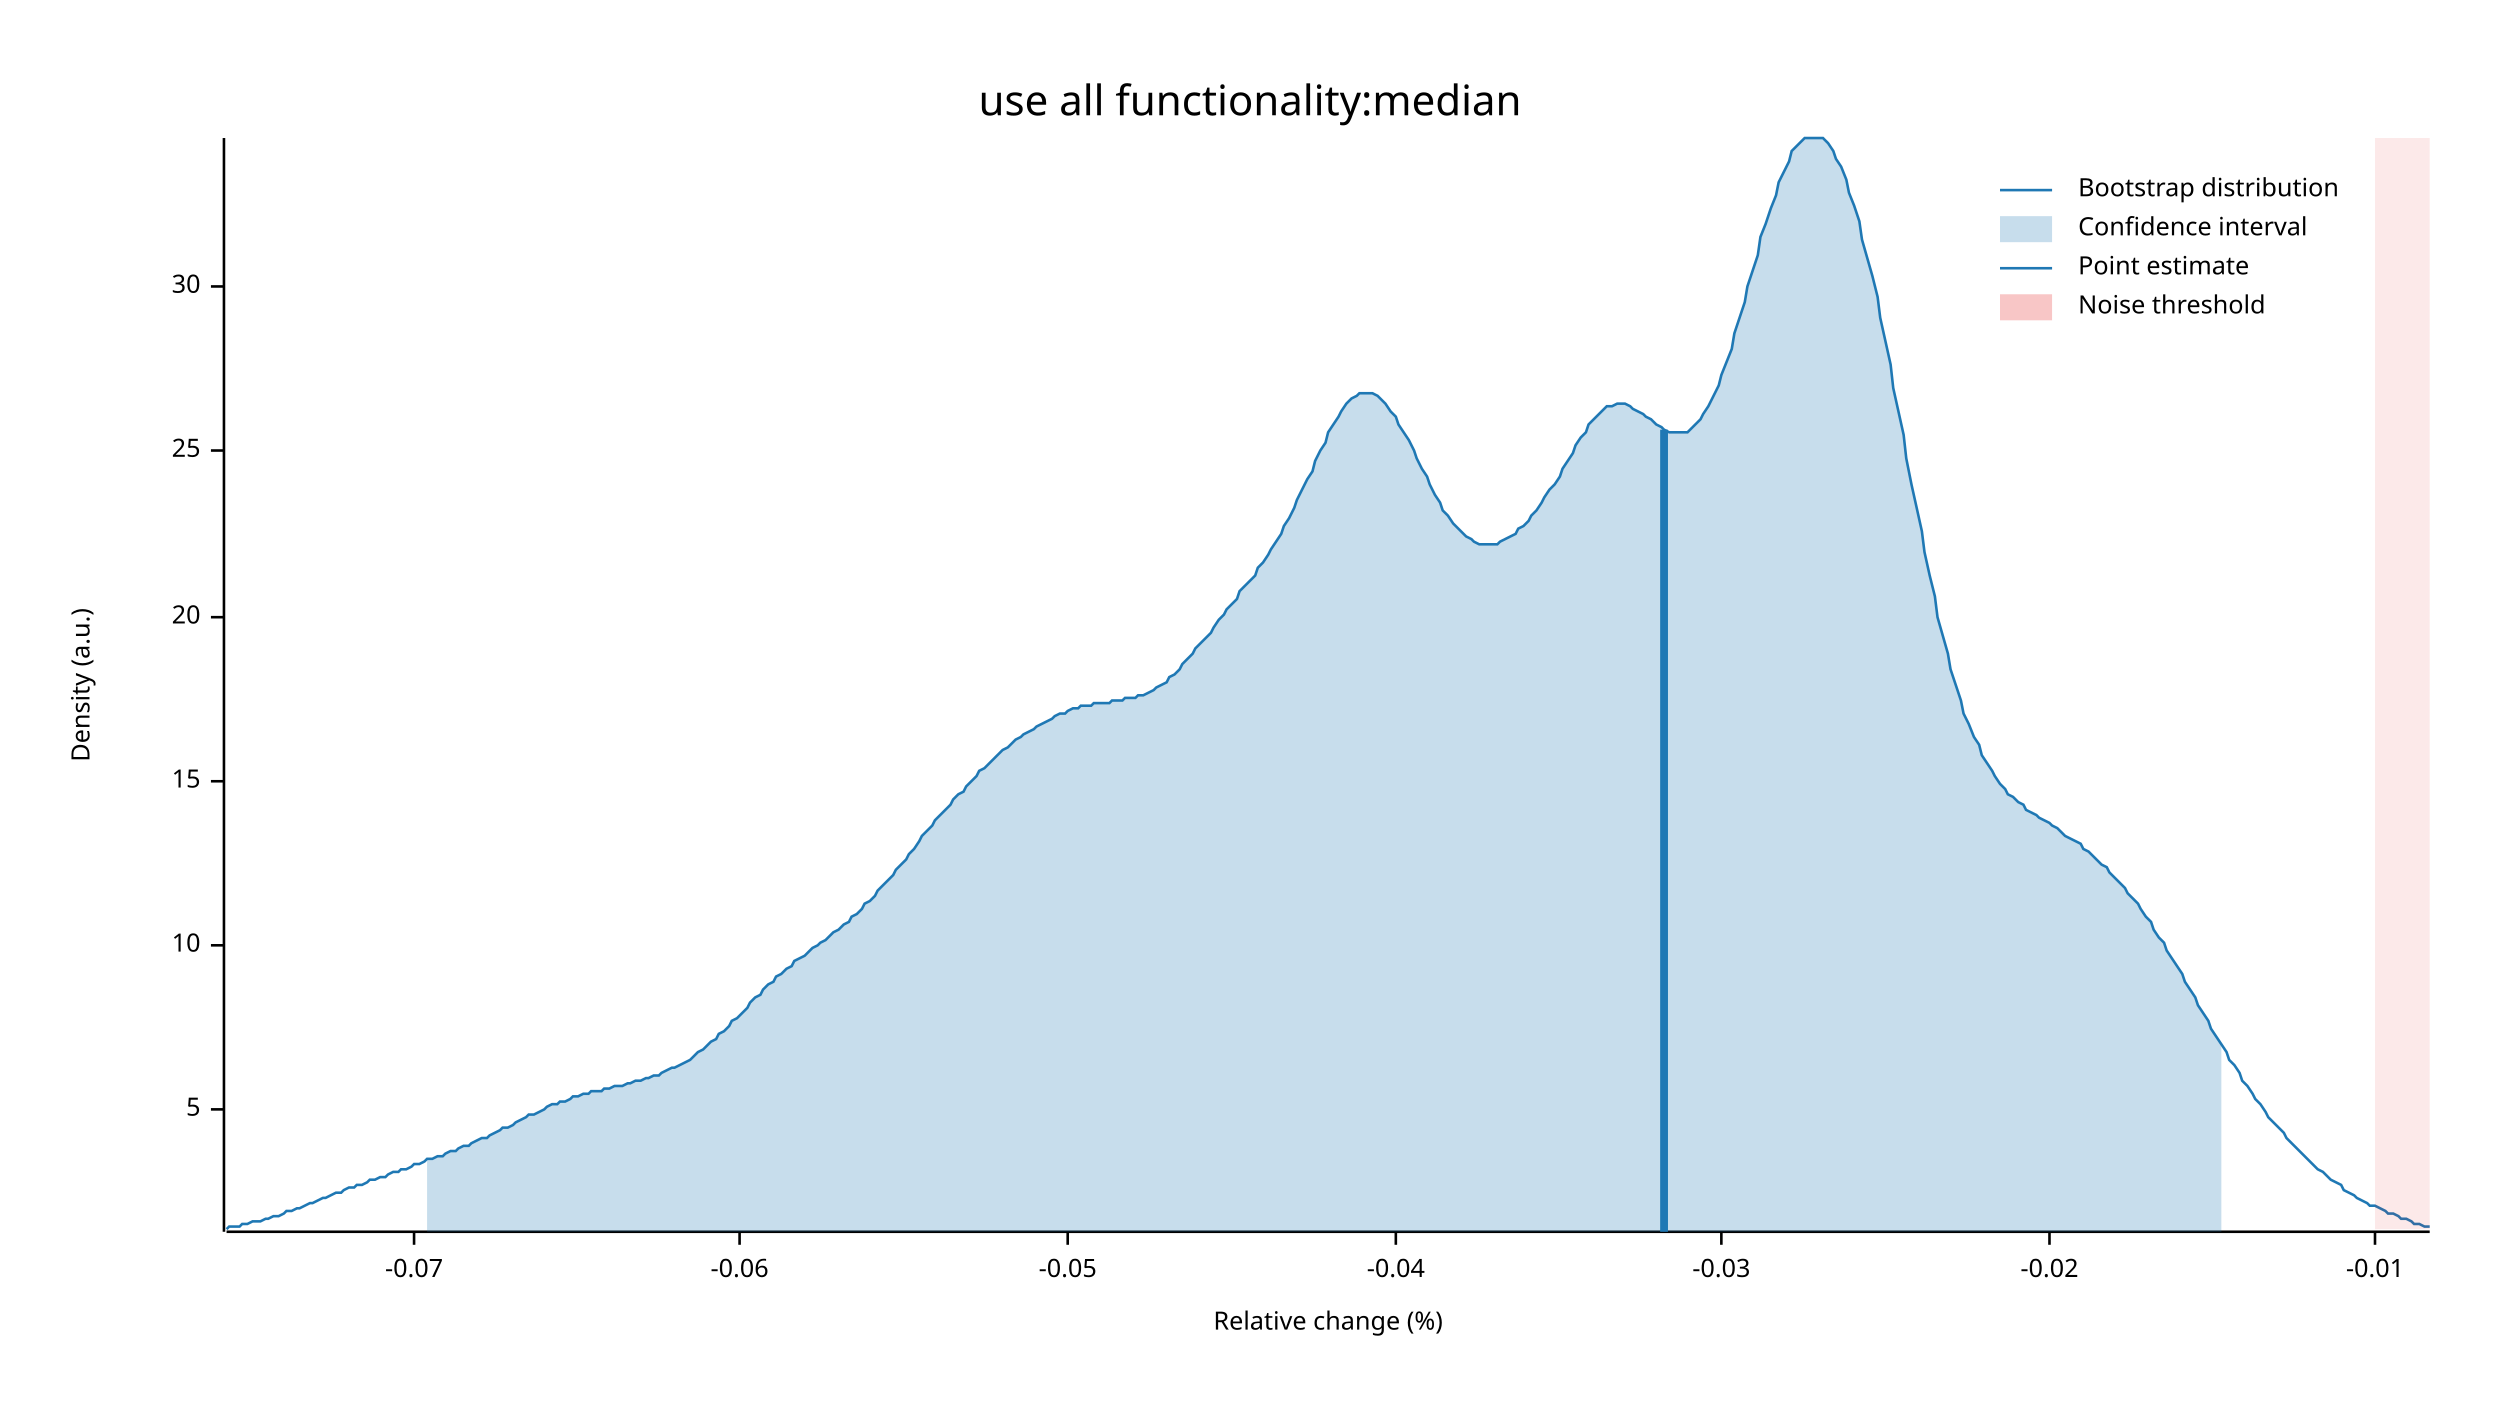
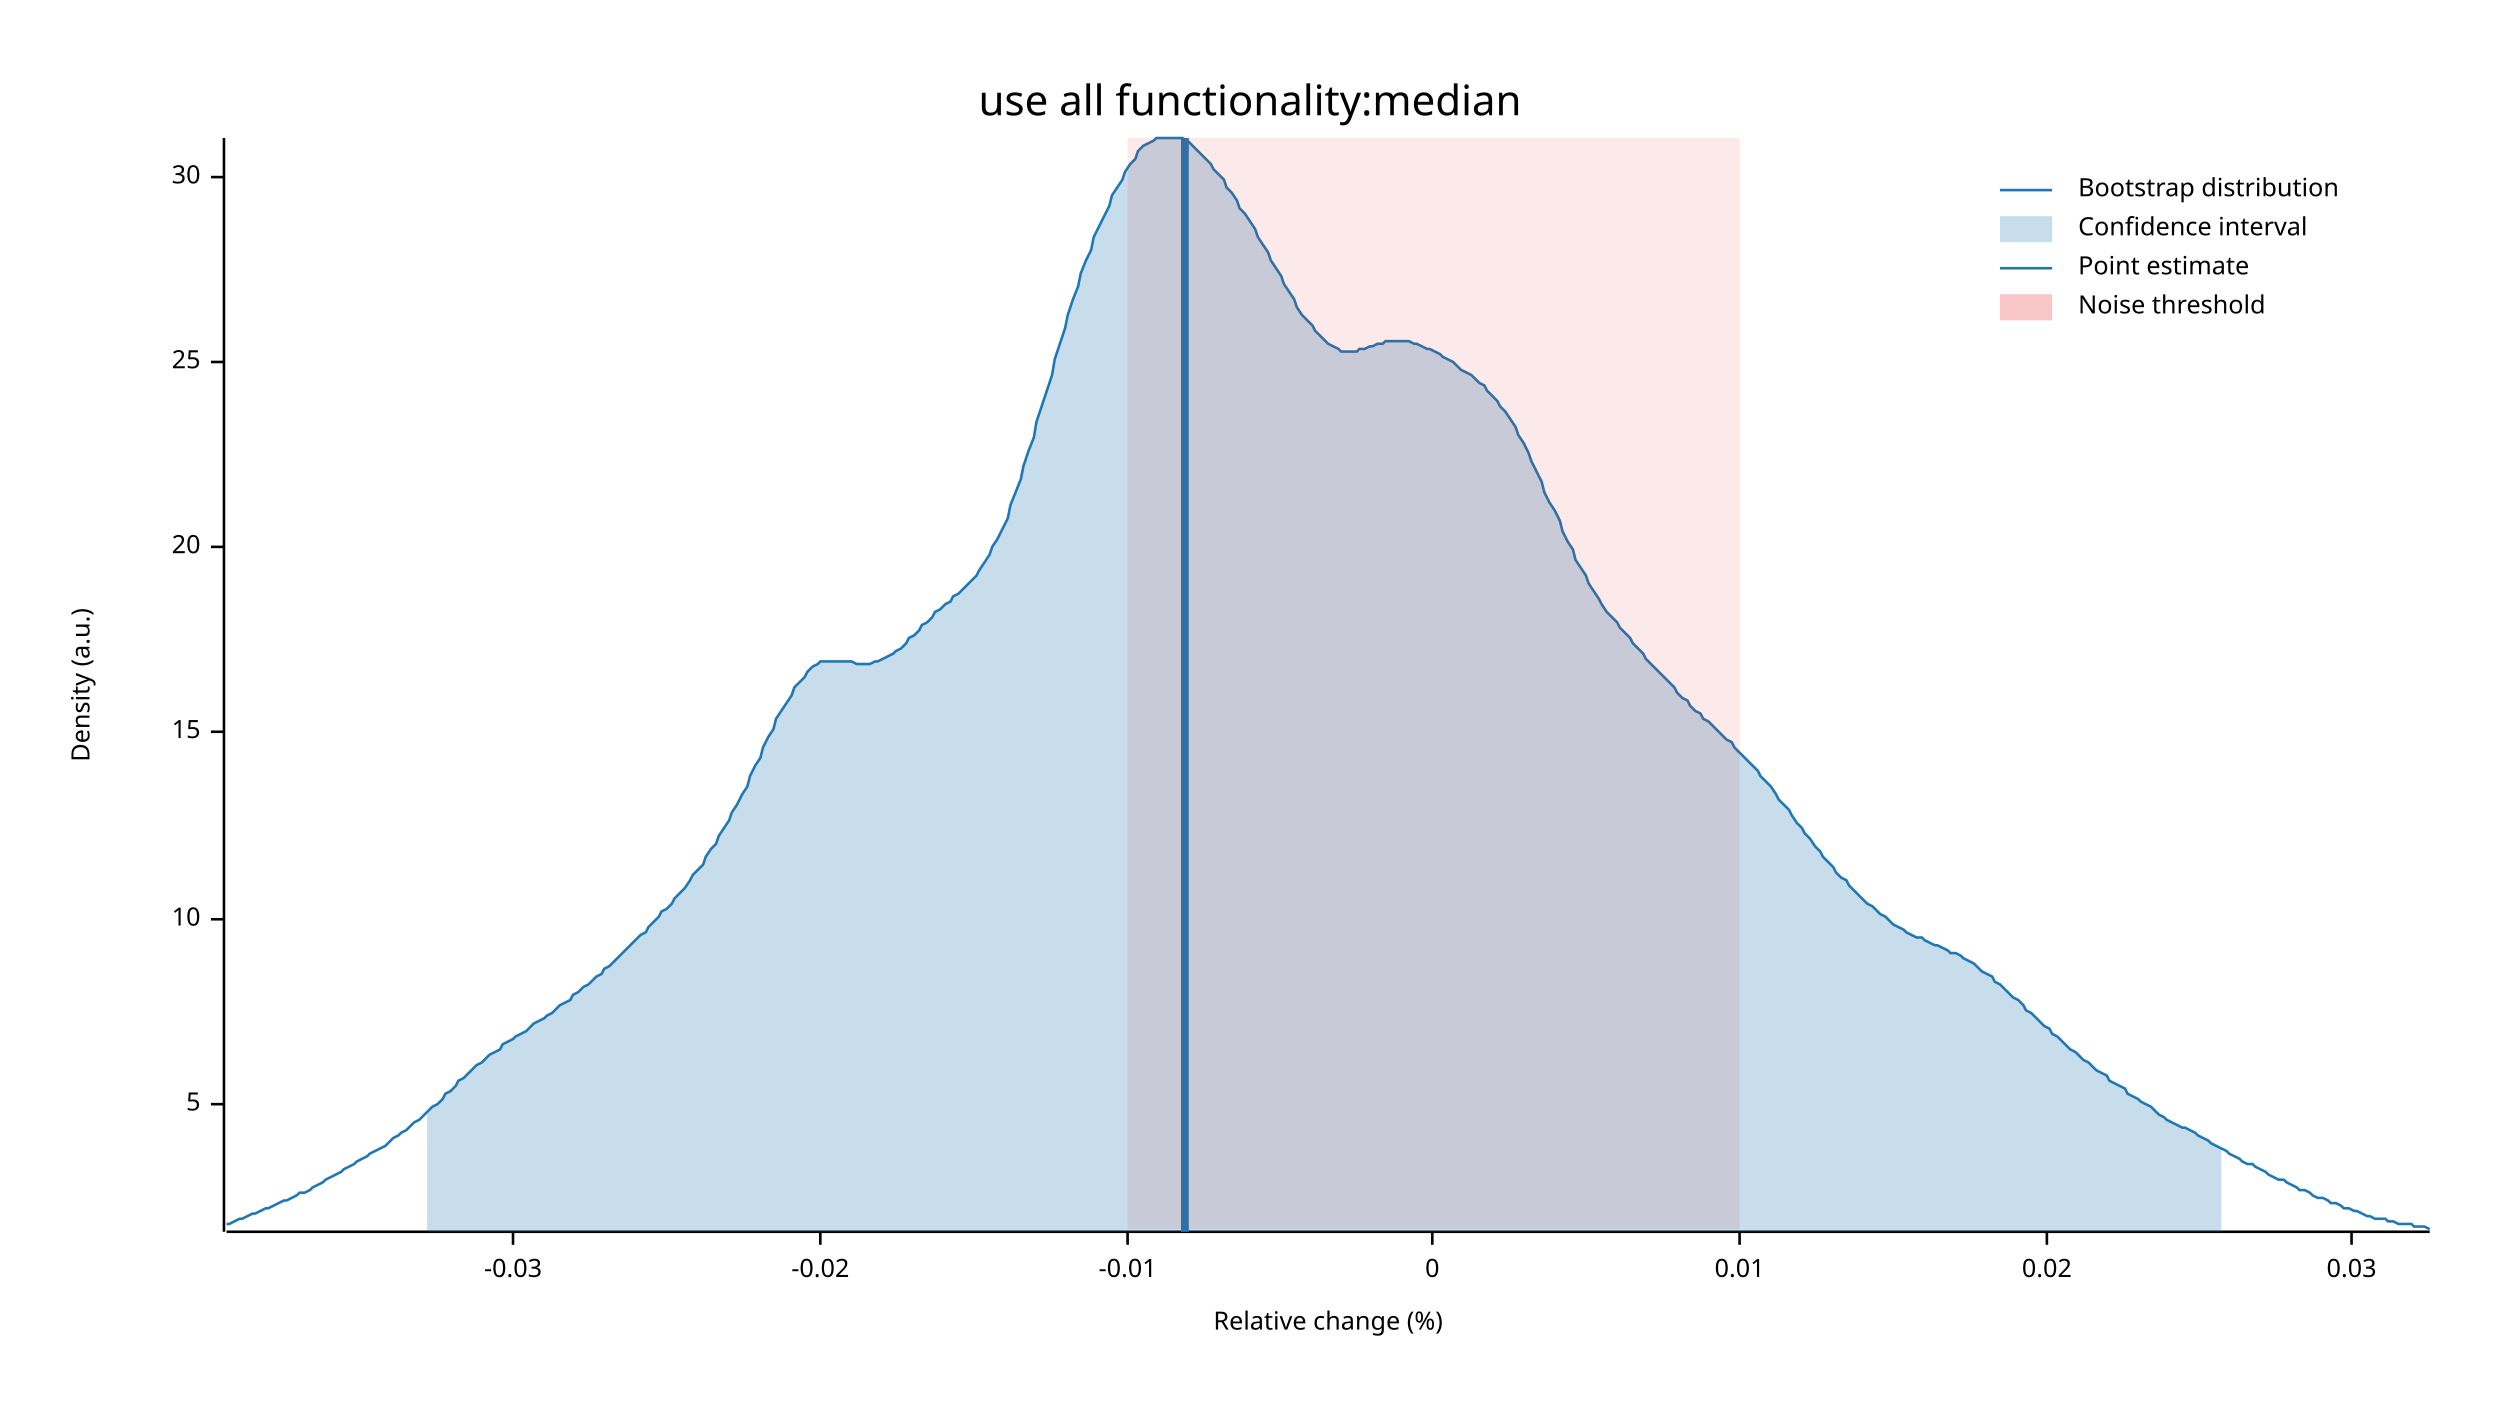
<svg xmlns="http://www.w3.org/2000/svg" width="960" height="540">
  <text x="480" y="32" dy="0.76em" text-anchor="middle" font-family="sans-serif" font-size="16.129" opacity="1" fill="#000000">
use all functionality:median
</text>
  <text x="27" y="263" dy="0.76em" text-anchor="middle" font-family="sans-serif" font-size="9.677" opacity="1" fill="#000000" transform="rotate(270, 27, 263)">
Density (a.u.)
</text>
  <text x="510" y="513" dy="-0.5ex" text-anchor="middle" font-family="sans-serif" font-size="9.677" opacity="1" fill="#000000">
Relative change (%)
</text>
  <polyline fill="none" opacity="1" stroke="#000000" stroke-width="1" points="86,53 86,473 " />
-   <text x="77" y="426" dy="0.5ex" text-anchor="end" font-family="sans-serif" font-size="9.677" opacity="1" fill="#000000">
+   <text x="77" y="424" dy="0.5ex" text-anchor="end" font-family="sans-serif" font-size="9.677" opacity="1" fill="#000000">
5
</text>
-   <polyline fill="none" opacity="1" stroke="#000000" stroke-width="1" points="81,426 86,426 " />
-   <text x="77" y="363" dy="0.5ex" text-anchor="end" font-family="sans-serif" font-size="9.677" opacity="1" fill="#000000">
+   <polyline fill="none" opacity="1" stroke="#000000" stroke-width="1" points="81,424 86,424 " />
+   <text x="77" y="353" dy="0.5ex" text-anchor="end" font-family="sans-serif" font-size="9.677" opacity="1" fill="#000000">
10
</text>
-   <polyline fill="none" opacity="1" stroke="#000000" stroke-width="1" points="81,363 86,363 " />
-   <text x="77" y="300" dy="0.5ex" text-anchor="end" font-family="sans-serif" font-size="9.677" opacity="1" fill="#000000">
+   <polyline fill="none" opacity="1" stroke="#000000" stroke-width="1" points="81,353 86,353 " />
+   <text x="77" y="281" dy="0.5ex" text-anchor="end" font-family="sans-serif" font-size="9.677" opacity="1" fill="#000000">
15
</text>
-   <polyline fill="none" opacity="1" stroke="#000000" stroke-width="1" points="81,300 86,300 " />
-   <text x="77" y="237" dy="0.5ex" text-anchor="end" font-family="sans-serif" font-size="9.677" opacity="1" fill="#000000">
+   <polyline fill="none" opacity="1" stroke="#000000" stroke-width="1" points="81,281 86,281 " />
+   <text x="77" y="210" dy="0.5ex" text-anchor="end" font-family="sans-serif" font-size="9.677" opacity="1" fill="#000000">
20
</text>
-   <polyline fill="none" opacity="1" stroke="#000000" stroke-width="1" points="81,237 86,237 " />
-   <text x="77" y="173" dy="0.5ex" text-anchor="end" font-family="sans-serif" font-size="9.677" opacity="1" fill="#000000">
+   <polyline fill="none" opacity="1" stroke="#000000" stroke-width="1" points="81,210 86,210 " />
+   <text x="77" y="139" dy="0.5ex" text-anchor="end" font-family="sans-serif" font-size="9.677" opacity="1" fill="#000000">
25
</text>
-   <polyline fill="none" opacity="1" stroke="#000000" stroke-width="1" points="81,173 86,173 " />
-   <text x="77" y="110" dy="0.5ex" text-anchor="end" font-family="sans-serif" font-size="9.677" opacity="1" fill="#000000">
+   <polyline fill="none" opacity="1" stroke="#000000" stroke-width="1" points="81,139 86,139 " />
+   <text x="77" y="68" dy="0.5ex" text-anchor="end" font-family="sans-serif" font-size="9.677" opacity="1" fill="#000000">
30
</text>
-   <polyline fill="none" opacity="1" stroke="#000000" stroke-width="1" points="81,110 86,110 " />
+   <polyline fill="none" opacity="1" stroke="#000000" stroke-width="1" points="81,68 86,68 " />
  <polyline fill="none" opacity="1" stroke="#000000" stroke-width="1" points="87,473 933,473 " />
-   <text x="159" y="483" dy="0.76em" text-anchor="middle" font-family="sans-serif" font-size="9.677" opacity="1" fill="#000000">
- -0.07
- </text>
-   <polyline fill="none" opacity="1" stroke="#000000" stroke-width="1" points="159,473 159,478 " />
-   <text x="284" y="483" dy="0.76em" text-anchor="middle" font-family="sans-serif" font-size="9.677" opacity="1" fill="#000000">
- -0.06
- </text>
-   <polyline fill="none" opacity="1" stroke="#000000" stroke-width="1" points="284,473 284,478 " />
-   <text x="410" y="483" dy="0.76em" text-anchor="middle" font-family="sans-serif" font-size="9.677" opacity="1" fill="#000000">
- -0.05
- </text>
-   <polyline fill="none" opacity="1" stroke="#000000" stroke-width="1" points="410,473 410,478 " />
-   <text x="536" y="483" dy="0.76em" text-anchor="middle" font-family="sans-serif" font-size="9.677" opacity="1" fill="#000000">
- -0.04
- </text>
-   <polyline fill="none" opacity="1" stroke="#000000" stroke-width="1" points="536,473 536,478 " />
-   <text x="661" y="483" dy="0.76em" text-anchor="middle" font-family="sans-serif" font-size="9.677" opacity="1" fill="#000000">
+   <text x="197" y="483" dy="0.76em" text-anchor="middle" font-family="sans-serif" font-size="9.677" opacity="1" fill="#000000">
-0.03
</text>
-   <polyline fill="none" opacity="1" stroke="#000000" stroke-width="1" points="661,473 661,478 " />
-   <text x="787" y="483" dy="0.76em" text-anchor="middle" font-family="sans-serif" font-size="9.677" opacity="1" fill="#000000">
+   <polyline fill="none" opacity="1" stroke="#000000" stroke-width="1" points="197,473 197,478 " />
+   <text x="315" y="483" dy="0.76em" text-anchor="middle" font-family="sans-serif" font-size="9.677" opacity="1" fill="#000000">
-0.02
</text>
-   <polyline fill="none" opacity="1" stroke="#000000" stroke-width="1" points="787,473 787,478 " />
-   <text x="912" y="483" dy="0.76em" text-anchor="middle" font-family="sans-serif" font-size="9.677" opacity="1" fill="#000000">
+   <polyline fill="none" opacity="1" stroke="#000000" stroke-width="1" points="315,473 315,478 " />
+   <text x="433" y="483" dy="0.76em" text-anchor="middle" font-family="sans-serif" font-size="9.677" opacity="1" fill="#000000">
-0.01
</text>
-   <polyline fill="none" opacity="1" stroke="#000000" stroke-width="1" points="912,473 912,478 " />
-   <polyline fill="none" opacity="1" stroke="#1F78B4" stroke-width="1" points="87,472 88,471 90,471 92,471 93,470 95,470 97,469 98,469 100,469 102,468 103,468 105,467 107,467 109,466 110,465 112,465 114,464 115,464 117,463 119,462 120,462 122,461 124,460 125,460 127,459 129,458 131,458 132,457 134,456 136,456 137,455 139,455 141,454 142,453 144,453 146,452 148,452 149,451 151,450 153,450 154,449 156,449 158,448 159,447 161,447 163,446 164,445 166,445 168,444 170,444 171,443 173,442 175,442 176,441 178,440 180,440 181,439 183,438 185,437 187,437 188,436 190,435 192,434 193,433 195,433 197,432 198,431 200,430 202,429 203,428 205,428 207,427 209,426 210,425 212,424 214,424 215,423 217,423 219,422 220,421 222,421 224,420 226,420 227,419 229,419 231,419 232,418 234,418 236,417 237,417 239,417 241,416 242,416 244,415 246,415 248,414 249,414 251,413 253,413 254,412 256,411 258,410 259,410 261,409 263,408 265,407 266,406 268,404 270,403 271,402 273,400 275,399 276,397 278,396 280,394 281,392 283,391 285,389 287,387 288,385 290,383 292,382 293,380 295,378 297,377 298,375 300,374 302,372 304,371 305,369 307,368 309,367 310,366 312,364 314,363 315,362 317,361 319,359 320,358 322,357 324,355 326,354 327,352 329,351 331,349 332,347 334,346 336,344 337,342 339,340 341,338 343,336 344,334 346,332 348,330 349,328 351,326 353,323 354,321 356,319 358,317 359,315 361,313 363,311 365,309 366,307 368,305 370,304 371,302 373,300 375,298 376,296 378,295 380,293 381,292 383,290 385,288 387,287 388,286 390,284 392,283 393,282 395,281 397,280 398,279 400,278 402,277 404,276 405,275 407,274 409,274 410,273 412,272 414,272 415,271 417,271 419,271 420,270 422,270 424,270 426,270 427,269 429,269 431,269 432,268 434,268 436,268 437,267 439,267 441,266 443,265 444,264 446,263 448,262 449,260 451,259 453,257 454,255 456,253 458,251 459,249 461,247 463,245 465,243 466,241 468,238 470,236 471,234 473,232 475,230 476,227 478,225 480,223 482,221 483,218 485,216 487,213 488,211 490,208 492,205 493,202 495,199 497,195 498,192 500,188 502,184 504,181 505,177 507,173 509,170 510,166 512,163 514,160 515,158 517,155 519,153 521,152 522,151 524,151 526,151 527,151 529,152 531,154 532,155 534,158 536,160 537,163 539,166 541,169 543,173 544,176 546,180 548,183 549,186 551,190 553,193 554,196 556,198 558,201 560,203 561,204 563,206 565,207 566,208 568,209 570,209 571,209 573,209 575,209 576,208 578,207 580,206 582,205 583,203 585,202 587,200 588,198 590,196 592,193 593,191 595,188 597,186 599,183 600,180 602,177 604,174 605,171 607,168 609,166 610,163 612,161 614,159 615,158 617,156 619,156 621,155 622,155 624,155 626,156 627,157 629,158 631,159 632,160 634,161 636,163 638,164 639,165 641,166 643,166 644,166 646,166 648,166 649,165 651,163 653,161 654,159 656,156 658,152 660,148 661,144 663,139 665,134 666,128 668,122 670,116 671,110 673,104 675,98 676,91 678,86 680,80 682,75 683,70 685,66 687,62 688,58 690,56 692,54 693,53 695,53 697,53 699,53 700,53 702,55 704,58 705,61 707,64 709,69 710,74 712,79 714,85 715,92 717,99 719,106 721,114 722,122 724,131 726,140 727,149 729,158 731,167 732,176 734,186 736,195 738,204 739,212 741,221 743,229 744,237 746,244 748,251 749,257 751,263 753,269 754,274 756,278 758,283 760,286 761,290 763,293 765,296 766,298 768,301 770,303 771,305 773,306 775,308 777,309 778,311 780,312 782,313 783,314 785,315 787,316 788,317 790,318 792,320 793,321 795,322 797,323 799,324 800,326 802,327 804,329 805,330 807,332 809,333 810,335 812,337 814,339 816,341 817,343 819,345 821,347 822,349 824,352 826,354 827,357 829,360 831,362 832,365 834,368 836,371 838,374 839,377 841,380 843,383 844,386 846,389 848,392 849,395 851,398 853,401 855,404 856,407 858,409 860,412 861,415 863,417 865,420 866,422 868,424 870,427 871,429 873,431 875,433 877,435 878,437 880,439 882,441 883,442 885,444 887,446 888,447 890,449 892,450 894,452 895,453 897,454 899,455 900,457 902,458 904,459 905,460 907,461 909,462 910,463 912,463 914,464 916,465 917,466 919,466 921,467 922,468 924,468 926,469 927,470 929,470 931,471 933,471 " />
-   <polygon opacity="0.25" fill="#1F78B4" points="164,445 166,445 168,444 170,444 171,443 173,442 175,442 176,441 178,440 180,440 181,439 183,438 185,437 187,437 188,436 190,435 192,434 193,433 195,433 197,432 198,431 200,430 202,429 203,428 205,428 207,427 209,426 210,425 212,424 214,424 215,423 217,423 219,422 220,421 222,421 224,420 226,420 227,419 229,419 231,419 232,418 234,418 236,417 237,417 239,417 241,416 242,416 244,415 246,415 248,414 249,414 251,413 253,413 254,412 256,411 258,410 259,410 261,409 263,408 265,407 266,406 268,404 270,403 271,402 273,400 275,399 276,397 278,396 280,394 281,392 283,391 285,389 287,387 288,385 290,383 292,382 293,380 295,378 297,377 298,375 300,374 302,372 304,371 305,369 307,368 309,367 310,366 312,364 314,363 315,362 317,361 319,359 320,358 322,357 324,355 326,354 327,352 329,351 331,349 332,347 334,346 336,344 337,342 339,340 341,338 343,336 344,334 346,332 348,330 349,328 351,326 353,323 354,321 356,319 358,317 359,315 361,313 363,311 365,309 366,307 368,305 370,304 371,302 373,300 375,298 376,296 378,295 380,293 381,292 383,290 385,288 387,287 388,286 390,284 392,283 393,282 395,281 397,280 398,279 400,278 402,277 404,276 405,275 407,274 409,274 410,273 412,272 414,272 415,271 417,271 419,271 420,270 422,270 424,270 426,270 427,269 429,269 431,269 432,268 434,268 436,268 437,267 439,267 441,266 443,265 444,264 446,263 448,262 449,260 451,259 453,257 454,255 456,253 458,251 459,249 461,247 463,245 465,243 466,241 468,238 470,236 471,234 473,232 475,230 476,227 478,225 480,223 482,221 483,218 485,216 487,213 488,211 490,208 492,205 493,202 495,199 497,195 498,192 500,188 502,184 504,181 505,177 507,173 509,170 510,166 512,163 514,160 515,158 517,155 519,153 521,152 522,151 524,151 526,151 527,151 529,152 531,154 532,155 534,158 536,160 537,163 539,166 541,169 543,173 544,176 546,180 548,183 549,186 551,190 553,193 554,196 556,198 558,201 560,203 561,204 563,206 565,207 566,208 568,209 570,209 571,209 573,209 575,209 576,208 578,207 580,206 582,205 583,203 585,202 587,200 588,198 590,196 592,193 593,191 595,188 597,186 599,183 600,180 602,177 604,174 605,171 607,168 609,166 610,163 612,161 614,159 615,158 617,156 619,156 621,155 622,155 624,155 626,156 627,157 629,158 631,159 632,160 634,161 636,163 638,164 639,165 641,166 643,166 644,166 646,166 648,166 649,165 651,163 653,161 654,159 656,156 658,152 660,148 661,144 663,139 665,134 666,128 668,122 670,116 671,110 673,104 675,98 676,91 678,86 680,80 682,75 683,70 685,66 687,62 688,58 690,56 692,54 693,53 695,53 697,53 699,53 700,53 702,55 704,58 705,61 707,64 709,69 710,74 712,79 714,85 715,92 717,99 719,106 721,114 722,122 724,131 726,140 727,149 729,158 731,167 732,176 734,186 736,195 738,204 739,212 741,221 743,229 744,237 746,244 748,251 749,257 751,263 753,269 754,274 756,278 758,283 760,286 761,290 763,293 765,296 766,298 768,301 770,303 771,305 773,306 775,308 777,309 778,311 780,312 782,313 783,314 785,315 787,316 788,317 790,318 792,320 793,321 795,322 797,323 799,324 800,326 802,327 804,329 805,330 807,332 809,333 810,335 812,337 814,339 816,341 817,343 819,345 821,347 822,349 824,352 826,354 827,357 829,360 831,362 832,365 834,368 836,371 838,374 839,377 841,380 843,383 844,386 846,389 848,392 849,395 851,398 853,401 853,473 164,473 " />
-   <polyline fill="none" opacity="1" stroke="#1F78B4" stroke-width="3" points="639,473 639,165 " />
-   <rect x="912" y="53" width="21" height="419" opacity="0.1" fill="#E31A1C" stroke="none" />
+   <polyline fill="none" opacity="1" stroke="#000000" stroke-width="1" points="433,473 433,478 " />
+   <text x="550" y="483" dy="0.76em" text-anchor="middle" font-family="sans-serif" font-size="9.677" opacity="1" fill="#000000">
+ 0
+ </text>
+   <polyline fill="none" opacity="1" stroke="#000000" stroke-width="1" points="550,473 550,478 " />
+   <text x="668" y="483" dy="0.76em" text-anchor="middle" font-family="sans-serif" font-size="9.677" opacity="1" fill="#000000">
+ 0.01
+ </text>
+   <polyline fill="none" opacity="1" stroke="#000000" stroke-width="1" points="668,473 668,478 " />
+   <text x="786" y="483" dy="0.76em" text-anchor="middle" font-family="sans-serif" font-size="9.677" opacity="1" fill="#000000">
+ 0.02
+ </text>
+   <polyline fill="none" opacity="1" stroke="#000000" stroke-width="1" points="786,473 786,478 " />
+   <text x="903" y="483" dy="0.76em" text-anchor="middle" font-family="sans-serif" font-size="9.677" opacity="1" fill="#000000">
+ 0.03
+ </text>
+   <polyline fill="none" opacity="1" stroke="#000000" stroke-width="1" points="903,473 903,478 " />
+   <polyline fill="none" opacity="1" stroke="#1F78B4" stroke-width="1" points="87,470 88,470 90,469 92,468 93,468 95,467 97,466 98,466 100,465 102,464 103,464 105,463 107,462 109,461 110,461 112,460 114,459 115,458 117,458 119,457 120,456 122,455 124,454 125,453 127,452 129,451 131,450 132,449 134,448 136,447 137,446 139,445 141,444 142,443 144,442 146,441 148,440 149,439 151,437 153,436 154,435 156,434 158,432 159,431 161,430 163,428 164,427 166,425 168,424 170,422 171,420 173,419 175,417 176,415 178,414 180,412 181,411 183,409 185,408 187,406 188,405 190,404 192,403 193,401 195,400 197,399 198,398 200,397 202,396 203,395 205,393 207,392 209,391 210,390 212,389 214,387 215,386 217,385 219,384 220,382 222,381 224,379 226,378 227,377 229,375 231,374 232,372 234,371 236,369 237,368 239,366 241,364 242,363 244,361 246,359 248,358 249,356 251,354 253,352 254,350 256,349 258,347 259,345 261,343 263,341 265,338 266,336 268,334 270,332 271,329 273,326 275,324 276,321 278,318 280,315 281,312 283,309 285,305 287,302 288,298 290,294 292,291 293,287 295,283 297,280 298,276 300,273 302,270 304,267 305,264 307,262 309,260 310,258 312,256 314,255 315,254 317,254 319,254 320,254 322,254 324,254 326,254 327,254 329,255 331,255 332,255 334,255 336,254 337,254 339,253 341,252 343,251 344,250 346,249 348,247 349,245 351,244 353,242 354,240 356,239 358,237 359,235 361,234 363,232 365,231 366,229 368,228 370,226 371,225 373,223 375,221 376,219 378,216 380,213 381,210 383,207 385,203 387,199 388,194 390,189 392,184 393,179 395,173 397,168 398,162 400,156 402,150 404,144 405,138 407,132 409,126 410,121 412,115 414,110 415,105 417,100 419,96 420,91 422,87 424,83 426,79 427,75 429,72 431,69 432,66 434,63 436,61 437,58 439,56 441,55 443,54 444,53 446,53 448,53 449,53 451,53 453,53 454,53 456,54 458,56 459,57 461,59 463,61 465,63 466,65 468,67 470,69 471,72 473,74 475,77 476,80 478,82 480,85 482,88 483,91 485,94 487,97 488,100 490,103 492,106 493,109 495,112 497,115 498,118 500,121 502,123 504,125 505,127 507,129 509,131 510,132 512,133 514,134 515,135 517,135 519,135 521,135 522,134 524,134 526,133 527,133 529,132 531,132 532,131 534,131 536,131 537,131 539,131 541,131 543,132 544,132 546,133 548,134 549,134 551,135 553,136 554,137 556,138 558,139 560,141 561,142 563,143 565,144 566,145 568,147 570,148 571,150 573,152 575,154 576,156 578,158 580,161 582,164 583,167 585,170 587,174 588,177 590,181 592,185 593,189 595,193 597,196 599,200 600,204 602,208 604,211 605,215 607,218 609,221 610,224 612,227 614,230 615,232 617,235 619,237 621,239 622,241 624,243 626,245 627,247 629,249 631,251 632,253 634,255 636,257 638,259 639,260 641,262 643,264 644,266 646,268 648,269 649,271 651,273 653,274 654,276 656,277 658,279 660,281 661,282 663,284 665,285 666,287 668,289 670,291 671,292 673,294 675,296 676,298 678,300 680,302 682,305 683,307 685,309 687,311 688,313 690,316 692,318 693,320 695,322 697,325 699,327 700,329 702,331 704,333 705,335 707,337 709,338 710,340 712,342 714,344 715,345 717,347 719,348 721,350 722,351 724,352 726,354 727,355 729,356 731,357 732,358 734,359 736,360 738,360 739,361 741,362 743,363 744,363 746,364 748,365 749,366 751,366 753,367 754,368 756,369 758,370 760,372 761,373 763,374 765,375 766,377 768,378 770,380 771,381 773,383 775,384 777,386 778,388 780,389 782,391 783,392 785,394 787,395 788,397 790,398 792,400 793,401 795,403 797,404 799,406 800,407 802,408 804,410 805,411 807,412 809,413 810,415 812,416 814,417 816,418 817,420 819,421 821,422 822,423 824,424 826,425 827,426 829,428 831,429 832,430 834,431 836,432 838,433 839,433 841,434 843,435 844,436 846,437 848,438 849,439 851,440 853,441 855,442 856,443 858,444 860,445 861,446 863,447 865,447 866,448 868,449 870,450 871,451 873,452 875,453 877,453 878,454 880,455 882,456 883,457 885,457 887,458 888,459 890,460 892,460 894,461 895,462 897,462 899,463 900,464 902,464 904,465 905,465 907,466 909,467 910,467 912,468 914,468 916,468 917,469 919,469 921,470 922,470 924,470 926,470 927,471 929,471 931,471 933,472 " />
+   <polygon opacity="0.25" fill="#1F78B4" points="164,427 166,425 168,424 170,422 171,420 173,419 175,417 176,415 178,414 180,412 181,411 183,409 185,408 187,406 188,405 190,404 192,403 193,401 195,400 197,399 198,398 200,397 202,396 203,395 205,393 207,392 209,391 210,390 212,389 214,387 215,386 217,385 219,384 220,382 222,381 224,379 226,378 227,377 229,375 231,374 232,372 234,371 236,369 237,368 239,366 241,364 242,363 244,361 246,359 248,358 249,356 251,354 253,352 254,350 256,349 258,347 259,345 261,343 263,341 265,338 266,336 268,334 270,332 271,329 273,326 275,324 276,321 278,318 280,315 281,312 283,309 285,305 287,302 288,298 290,294 292,291 293,287 295,283 297,280 298,276 300,273 302,270 304,267 305,264 307,262 309,260 310,258 312,256 314,255 315,254 317,254 319,254 320,254 322,254 324,254 326,254 327,254 329,255 331,255 332,255 334,255 336,254 337,254 339,253 341,252 343,251 344,250 346,249 348,247 349,245 351,244 353,242 354,240 356,239 358,237 359,235 361,234 363,232 365,231 366,229 368,228 370,226 371,225 373,223 375,221 376,219 378,216 380,213 381,210 383,207 385,203 387,199 388,194 390,189 392,184 393,179 395,173 397,168 398,162 400,156 402,150 404,144 405,138 407,132 409,126 410,121 412,115 414,110 415,105 417,100 419,96 420,91 422,87 424,83 426,79 427,75 429,72 431,69 432,66 434,63 436,61 437,58 439,56 441,55 443,54 444,53 446,53 448,53 449,53 451,53 453,53 454,53 456,54 458,56 459,57 461,59 463,61 465,63 466,65 468,67 470,69 471,72 473,74 475,77 476,80 478,82 480,85 482,88 483,91 485,94 487,97 488,100 490,103 492,106 493,109 495,112 497,115 498,118 500,121 502,123 504,125 505,127 507,129 509,131 510,132 512,133 514,134 515,135 517,135 519,135 521,135 522,134 524,134 526,133 527,133 529,132 531,132 532,131 534,131 536,131 537,131 539,131 541,131 543,132 544,132 546,133 548,134 549,134 551,135 553,136 554,137 556,138 558,139 560,141 561,142 563,143 565,144 566,145 568,147 570,148 571,150 573,152 575,154 576,156 578,158 580,161 582,164 583,167 585,170 587,174 588,177 590,181 592,185 593,189 595,193 597,196 599,200 600,204 602,208 604,211 605,215 607,218 609,221 610,224 612,227 614,230 615,232 617,235 619,237 621,239 622,241 624,243 626,245 627,247 629,249 631,251 632,253 634,255 636,257 638,259 639,260 641,262 643,264 644,266 646,268 648,269 649,271 651,273 653,274 654,276 656,277 658,279 660,281 661,282 663,284 665,285 666,287 668,289 670,291 671,292 673,294 675,296 676,298 678,300 680,302 682,305 683,307 685,309 687,311 688,313 690,316 692,318 693,320 695,322 697,325 699,327 700,329 702,331 704,333 705,335 707,337 709,338 710,340 712,342 714,344 715,345 717,347 719,348 721,350 722,351 724,352 726,354 727,355 729,356 731,357 732,358 734,359 736,360 738,360 739,361 741,362 743,363 744,363 746,364 748,365 749,366 751,366 753,367 754,368 756,369 758,370 760,372 761,373 763,374 765,375 766,377 768,378 770,380 771,381 773,383 775,384 777,386 778,388 780,389 782,391 783,392 785,394 787,395 788,397 790,398 792,400 793,401 795,403 797,404 799,406 800,407 802,408 804,410 805,411 807,412 809,413 810,415 812,416 814,417 816,418 817,420 819,421 821,422 822,423 824,424 826,425 827,426 829,428 831,429 832,430 834,431 836,432 838,433 839,433 841,434 843,435 844,436 846,437 848,438 849,439 851,440 853,441 853,473 164,473 " />
+   <polyline fill="none" opacity="1" stroke="#1F78B4" stroke-width="3" points="455,473 455,53 " />
+   <rect x="433" y="53" width="235" height="419" opacity="0.1" fill="#E31A1C" stroke="none" />
  <text x="798" y="68" dy="0.76em" text-anchor="start" font-family="sans-serif" font-size="9.677" opacity="1" fill="#000000">
Bootstrap distribution
</text>
  <text x="798" y="83" dy="0.76em" text-anchor="start" font-family="sans-serif" font-size="9.677" opacity="1" fill="#000000">
Confidence interval
</text>
  <text x="798" y="98" dy="0.76em" text-anchor="start" font-family="sans-serif" font-size="9.677" opacity="1" fill="#000000">
Point estimate
</text>
  <text x="798" y="113" dy="0.76em" text-anchor="start" font-family="sans-serif" font-size="9.677" opacity="1" fill="#000000">
Noise threshold
</text>
  <polyline fill="none" opacity="1" stroke="#1F78B4" stroke-width="1" points="768,73 788,73 " />
  <rect x="768" y="83" width="20" height="10" opacity="0.25" fill="#1F78B4" stroke="none" />
  <polyline fill="none" opacity="1" stroke="#1F78B4" stroke-width="1" points="768,103 788,103 " />
  <rect x="768" y="113" width="20" height="10" opacity="0.25" fill="#E31A1C" stroke="none" />
</svg>
